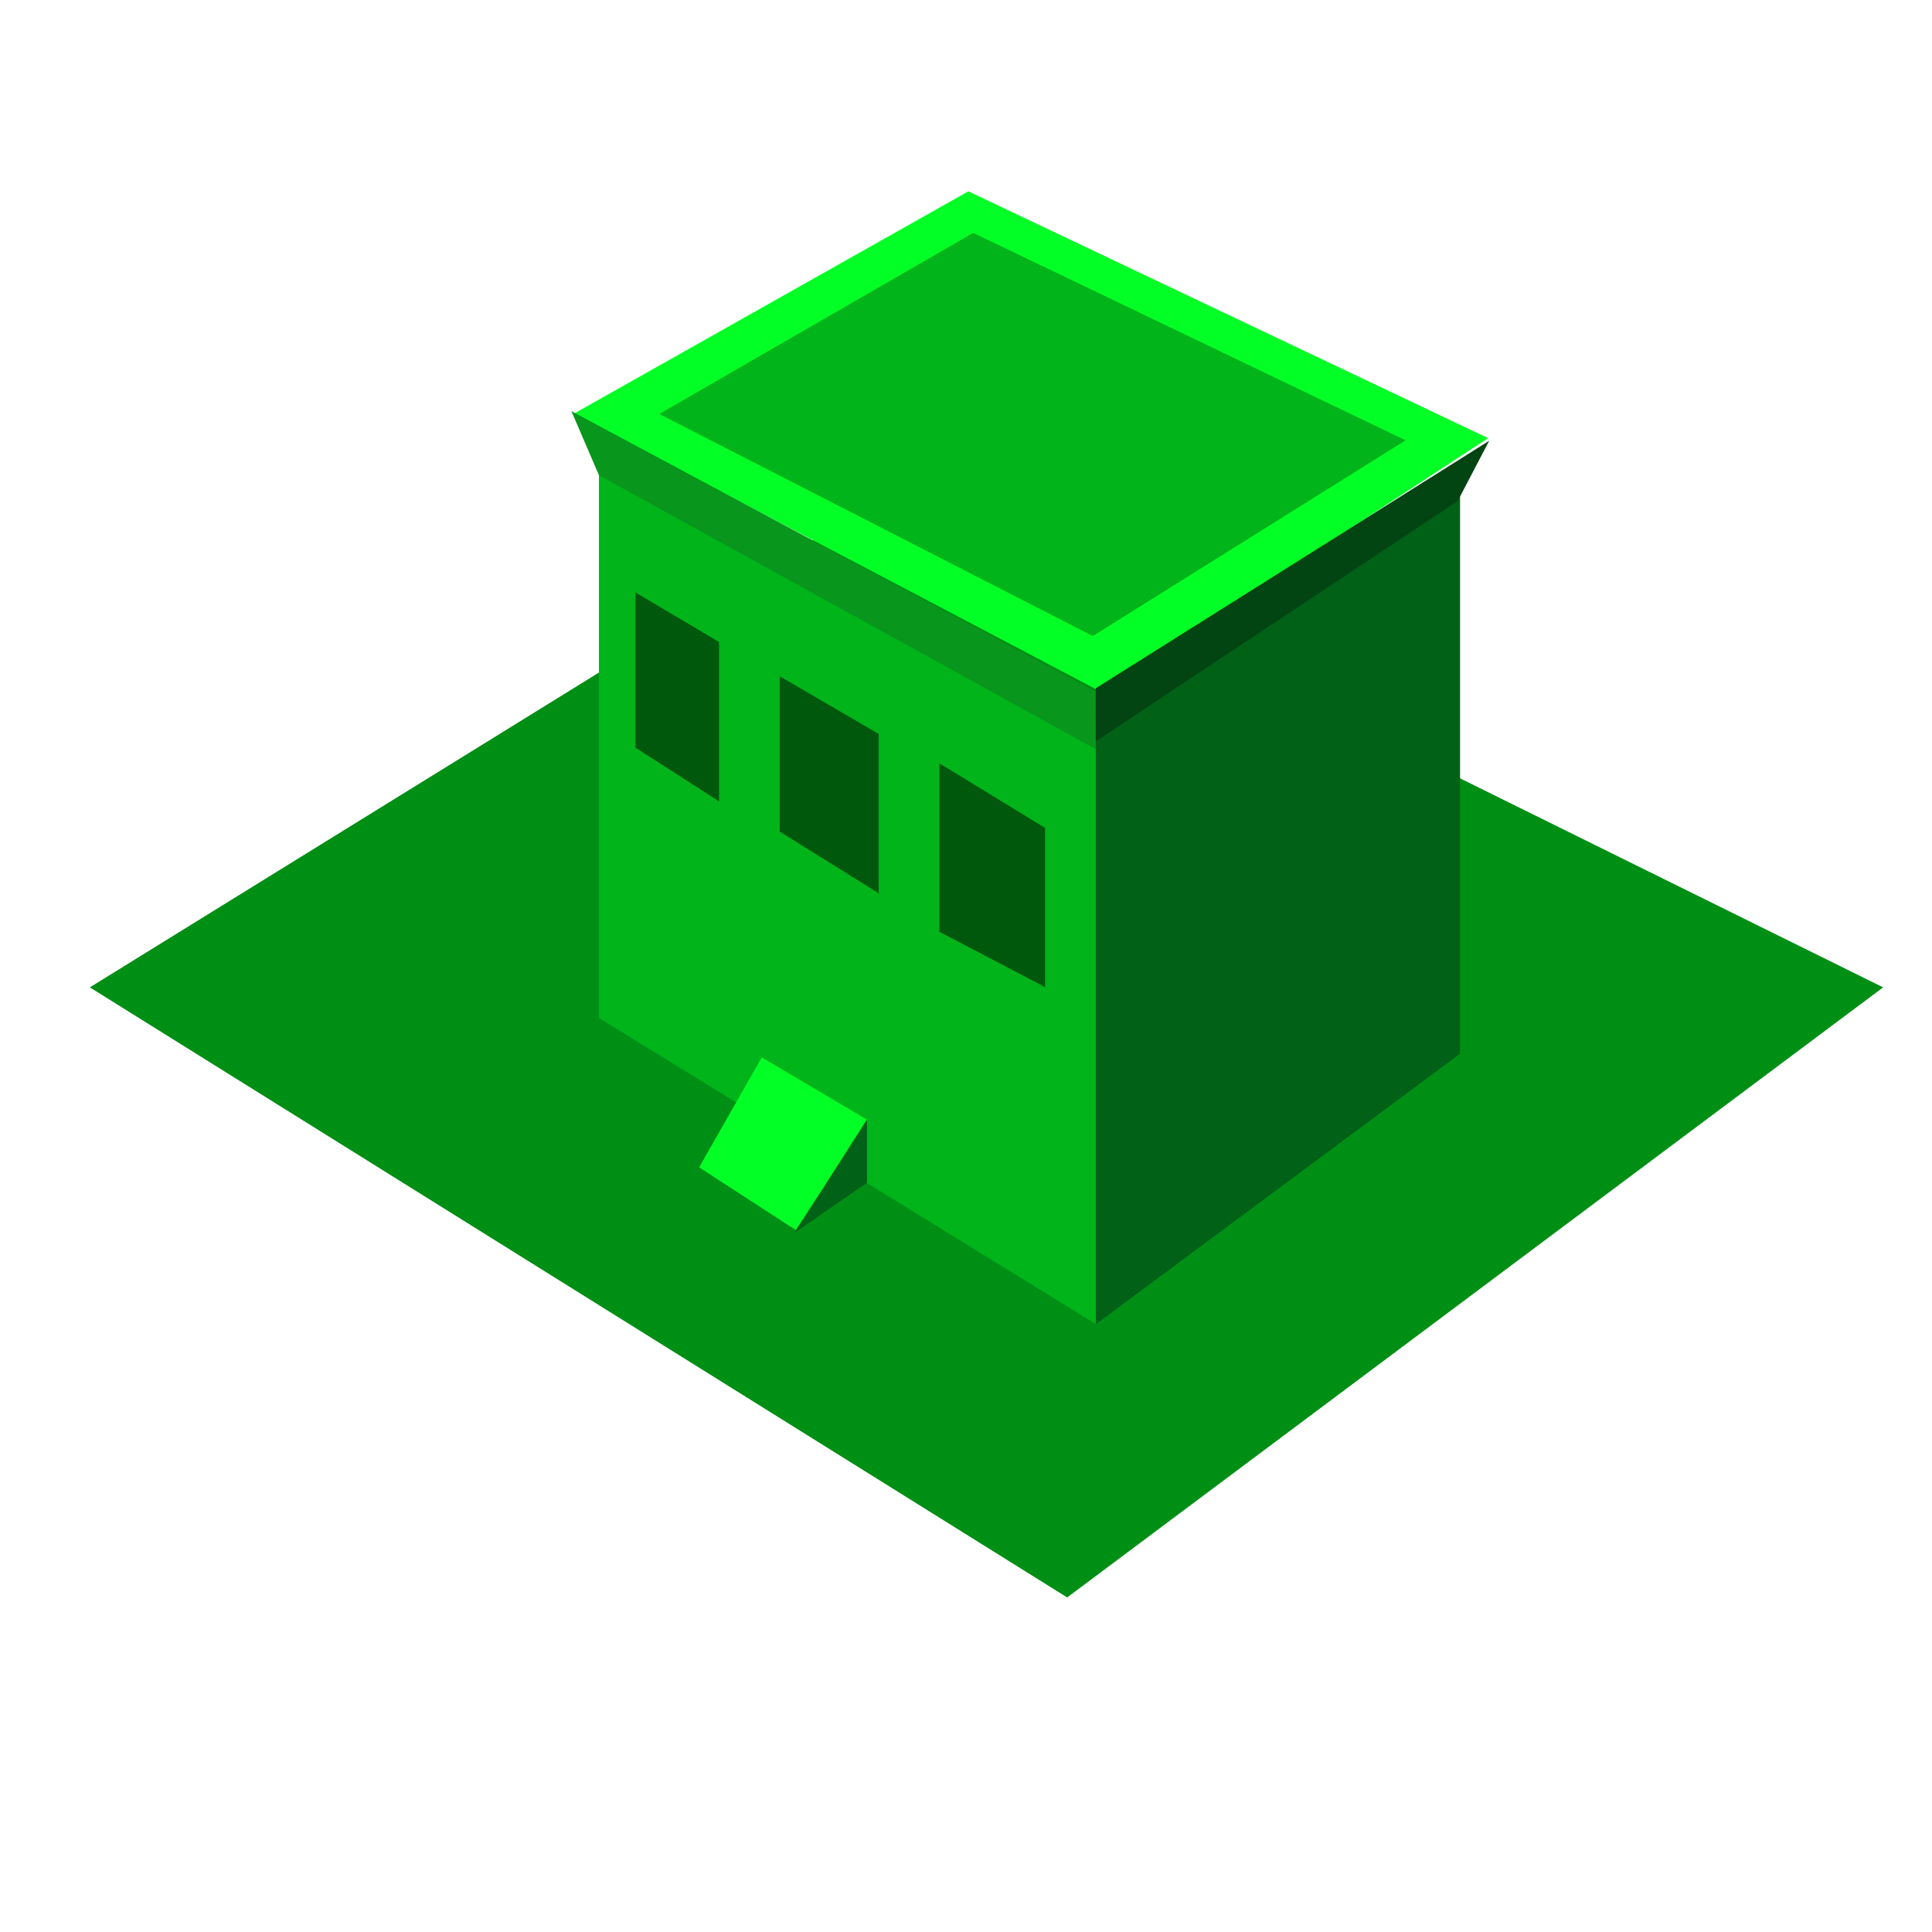
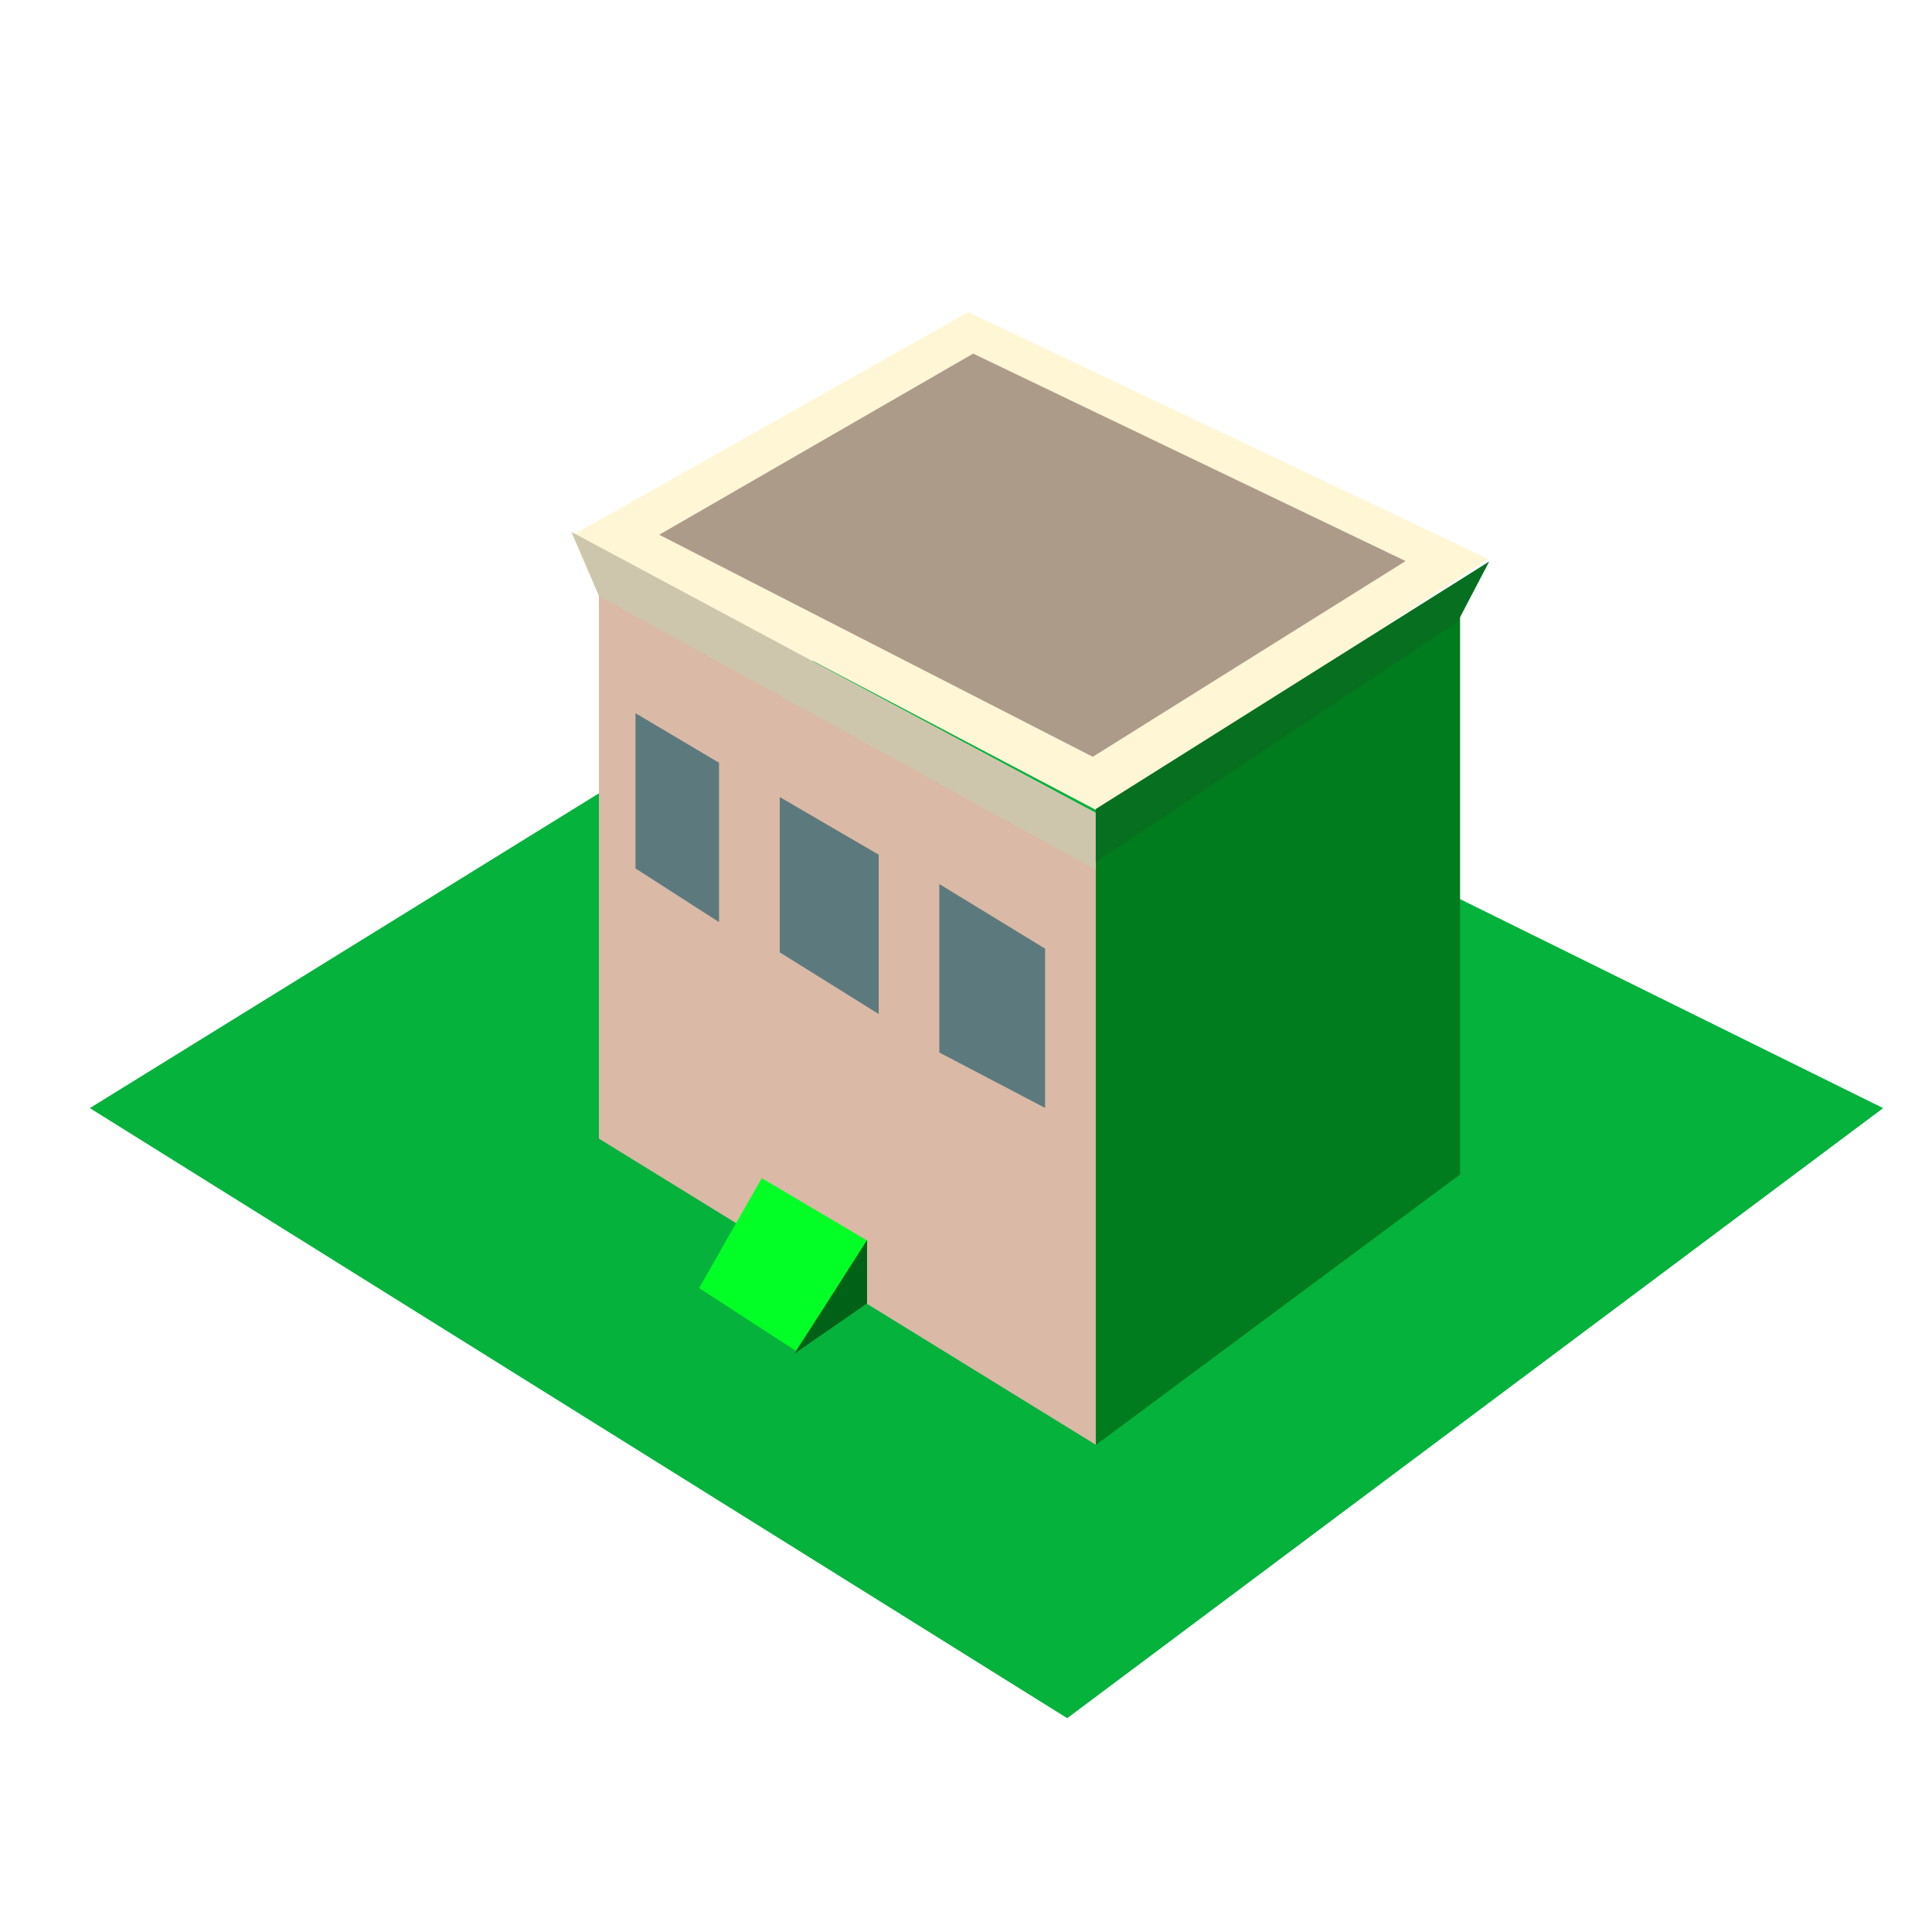
<svg xmlns="http://www.w3.org/2000/svg" width="32" height="32" viewBox="0 0 32 32">
  <defs>
-     <clipPath id="b">
+     <clipPath id="clip-ZoneNAResidentialMedium">
      <rect width="32" height="32" />
    </clipPath>
  </defs>
-   <g id="a">
-     <g transform="translate(1.488 6.767)">
-       <path d="M-10008-10482.843l16.188,10.105,13.515-10.105-16.512-8.157Z" transform="translate(10008 10492.43)" fill="#008f15" />
+   <g id="ZoneNAResidentialMedium" clip-path="url(#clip-ZoneNAResidentialMedium)">
+     <g id="ZoneResidential" transform="translate(1.488 8.767)">
+       <path id="Path_780" data-name="Path 780" d="M-10008-10482.843l16.188,10.105,13.515-10.105-16.512-8.157Z" transform="translate(10008 10492.43)" fill="#04b23c" />
    </g>
-     <g transform="translate(-1 4.135)">
-       <path d="M-9991.4-10484.119l8.229,5.07v-10.01l-8.229-4.393Z" transform="translate(10002.32 10496.844)" fill="#00b41a" />
-       <path d="M-9989.371-10487.886l1.384.889v-2.639l-1.384-.821Z" transform="translate(10000.896 10496.135)" fill="#00580d" />
-       <path d="M-9989.021-10487.051l1.752.918v-2.638l-1.752-1.07Z" transform="translate(10005.579 10498.349)" fill="#00580d" />
-       <path d="M-9989.3-10487.586l1.639,1.022v-2.639l-1.639-.955Z" transform="translate(10003.215 10497.225)" fill="#00580d" />
-       <path d="M-9977.381-10478.668l6.032-4.48v-9.349l-6.032,3.894Z" transform="translate(9996.532 10496.466)" fill="#006117" />
-       <path d="M-9992.795-10486.32l8.737,4.6,6.415-4.2-8.609-4.088Z" transform="translate(10003.291 10489.042)" fill="#02ff26" />
-       <path d="M13.617,13.379,12.58,15.2l1.6,1.038,1.194-1.819Z" fill="#02ff26" />
-       <path d="M14.161,16.284l1.2-1.879v1.049Z" fill="#006117" />
-       <path d="M11.919,2.722l5.2-3,7.162,3.436L19.1,6.4Z" fill="#00b41a" />
+     <g id="Component_203_4" data-name="Component 203 – 4" transform="translate(-1 6.135)">
+       <path id="Path_724" data-name="Path 724" d="M-9991.4-10484.119l8.229,5.07v-10.01l-8.229-4.393Z" transform="translate(10002.32 10496.844)" fill="#dab9a6" />
+       <path id="Path_750" data-name="Path 750" d="M-9989.371-10487.886l1.384.889v-2.639l-1.384-.821Z" transform="translate(10000.896 10496.135)" fill="#5c7a7e" />
+       <path id="Path_751" data-name="Path 751" d="M-9989.021-10487.051l1.752.918v-2.638l-1.752-1.07Z" transform="translate(10005.579 10498.349)" fill="#5c7a7e" />
+       <path id="Path_752" data-name="Path 752" d="M-9989.3-10487.586l1.639,1.022v-2.639l-1.639-.955Z" transform="translate(10003.215 10497.225)" fill="#5c7a7e" />
+       <path id="Path_725" data-name="Path 725" d="M-9977.381-10478.668l6.032-4.48v-9.349l-6.032,3.894Z" transform="translate(9996.532 10496.466)" fill="#007b1d" />
+       <path id="Path_726" data-name="Path 726" d="M-9992.795-10486.32l8.737,4.6,6.415-4.2-8.609-4.088Z" transform="translate(10003.291 10489.042)" fill="#fff6d6" />
+       <path id="Path_854" data-name="Path 854" d="M13.617,13.379,12.58,15.2l1.6,1.038,1.194-1.819Z" fill="#02ff26" />
+       <path id="Path_855" data-name="Path 855" d="M14.161,16.284l1.2-1.879v1.049Z" fill="#006117" />
+       <path id="Path_858" data-name="Path 858" d="M11.919,2.722l5.2-3,7.162,3.436L19.1,6.4Z" fill="#ad9b89" />
    </g>
-     <path d="M542.92,82.87l-.456-1.06,8.686,4.652v.947Z" transform="translate(-533 -75)" fill="#08961c" />
-     <path d="M551.149,86.4l6.517-4.1-.523,1-5.994,3.977Z" transform="translate(-533 -75)" fill="#024412" />
+     <path id="Path_856" data-name="Path 856" d="M542.92,82.87l-.456-1.06,8.686,4.652v.947Z" transform="translate(-533 -73)" fill="#cec6ac" />
+     <path id="Path_857" data-name="Path 857" d="M551.149,86.4l6.517-4.1-.523,1-5.994,3.977Z" transform="translate(-533 -73)" fill="#077020" />
  </g>
</svg>
